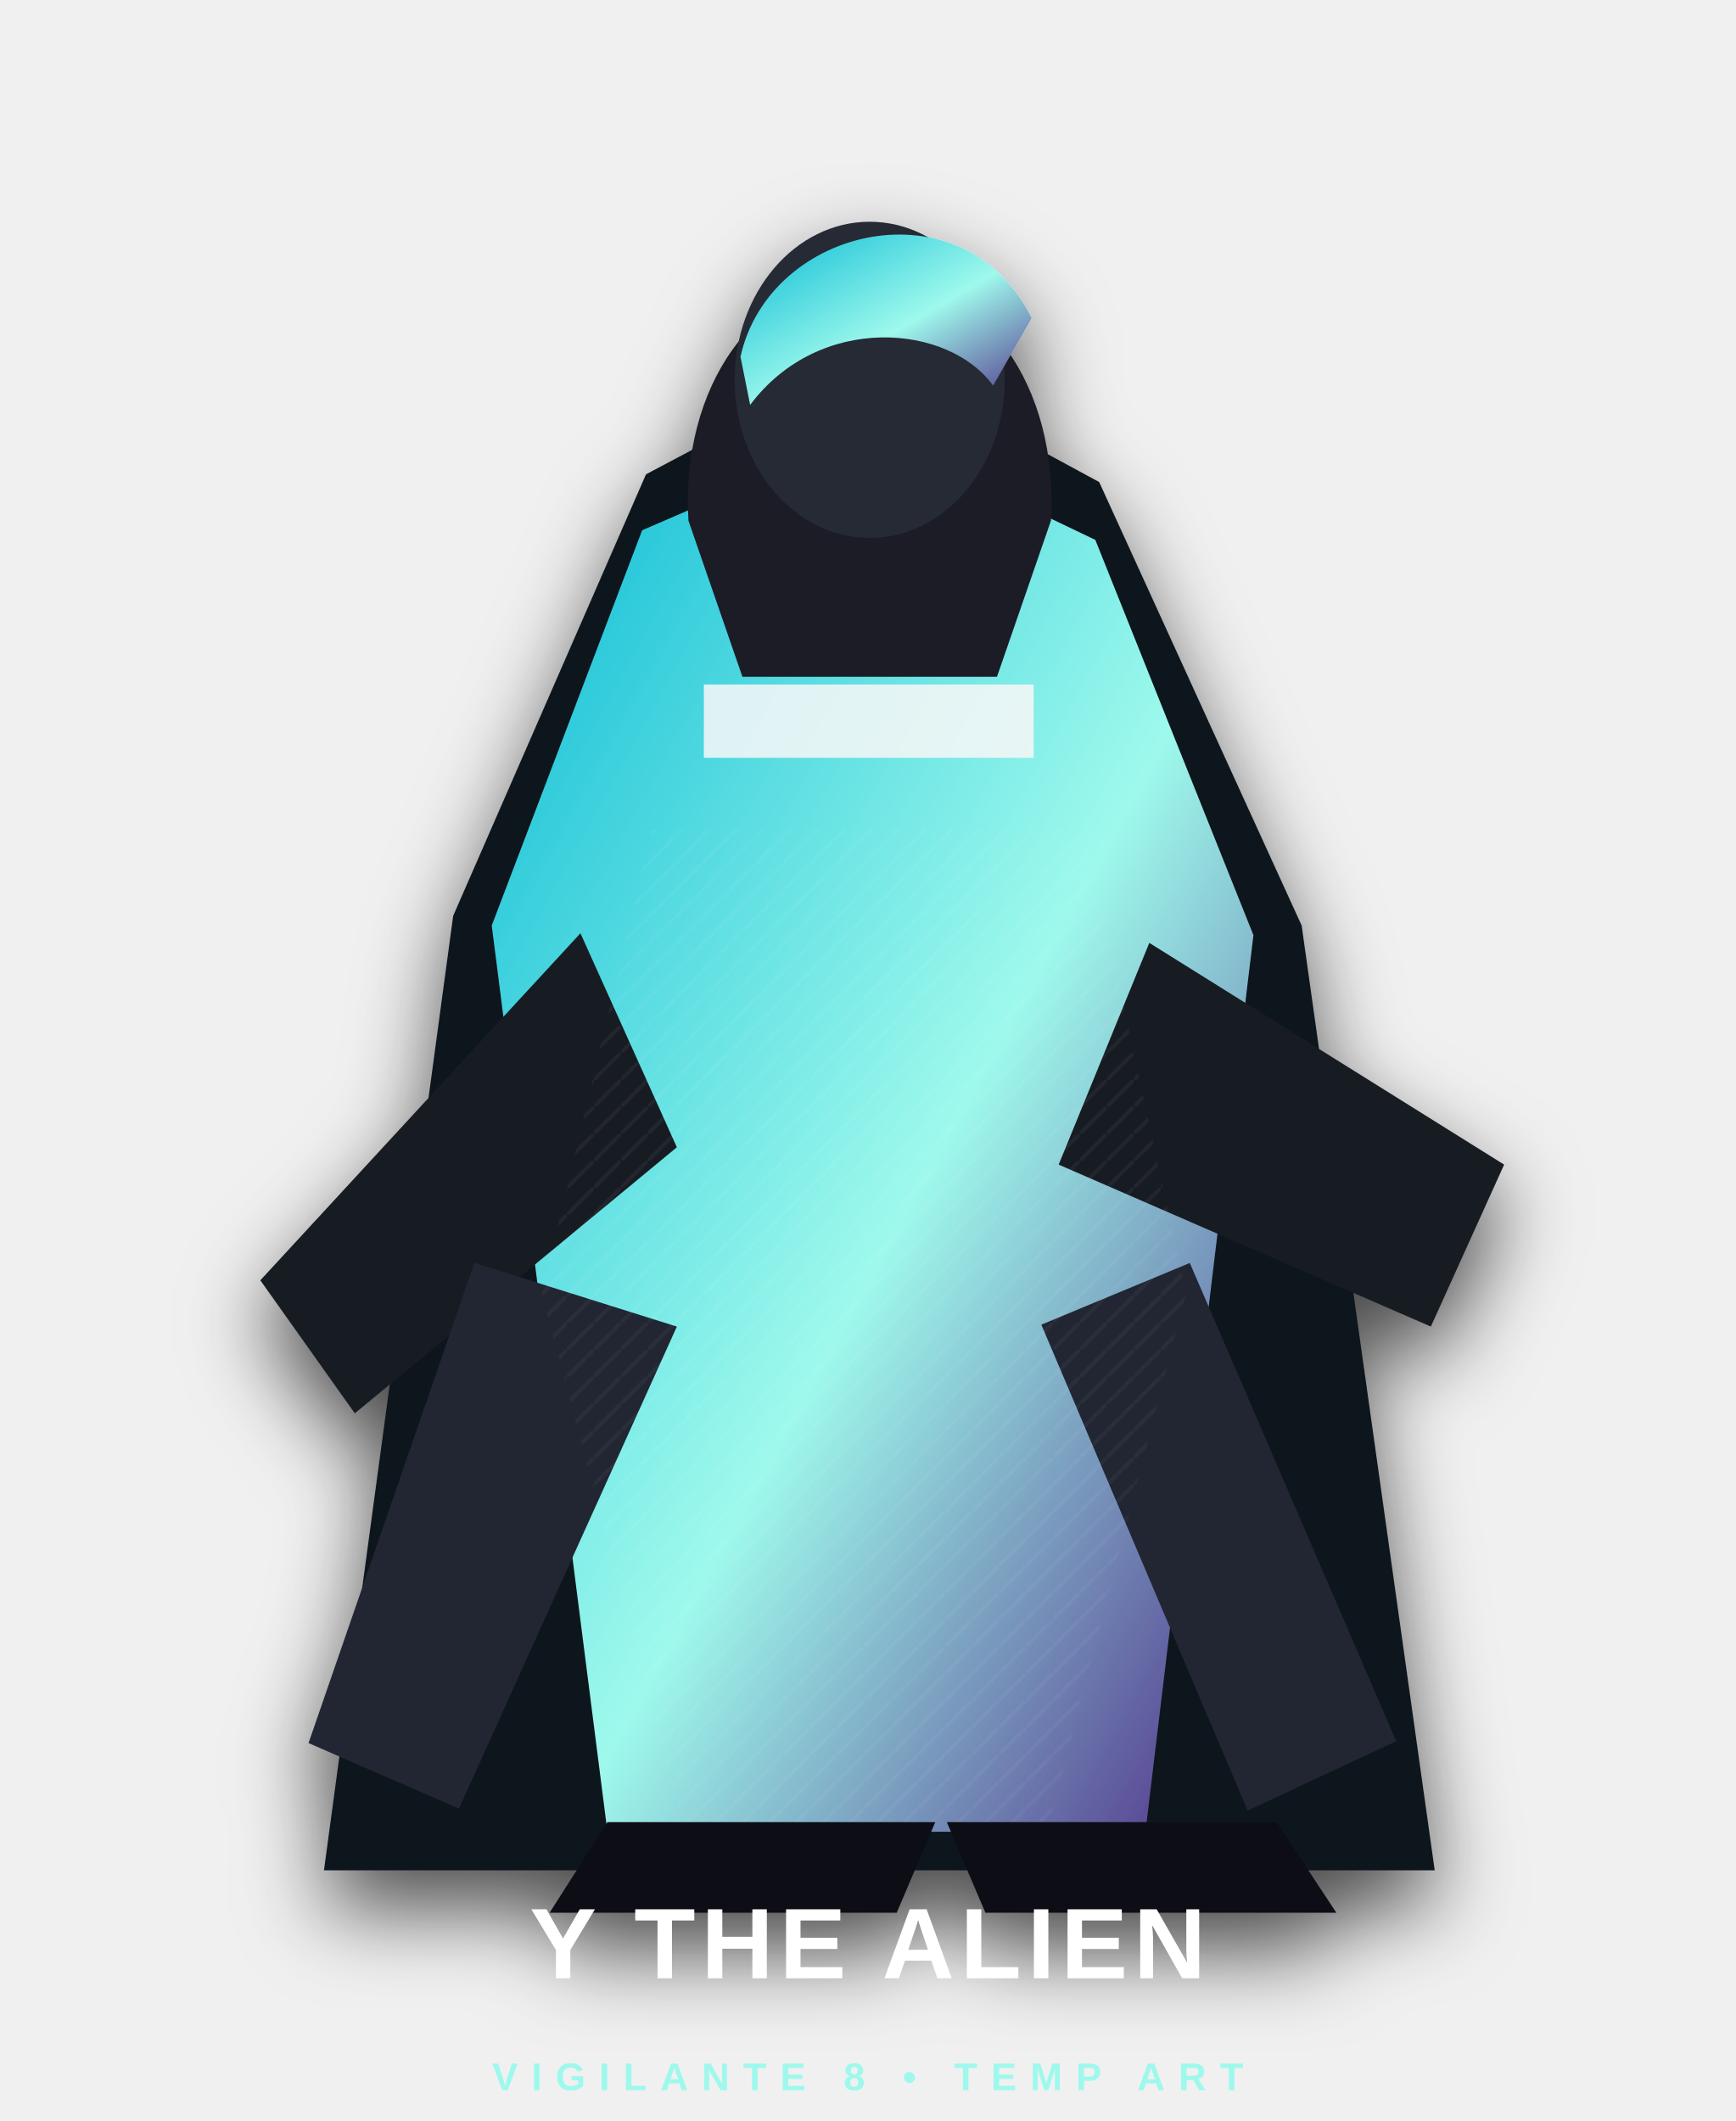
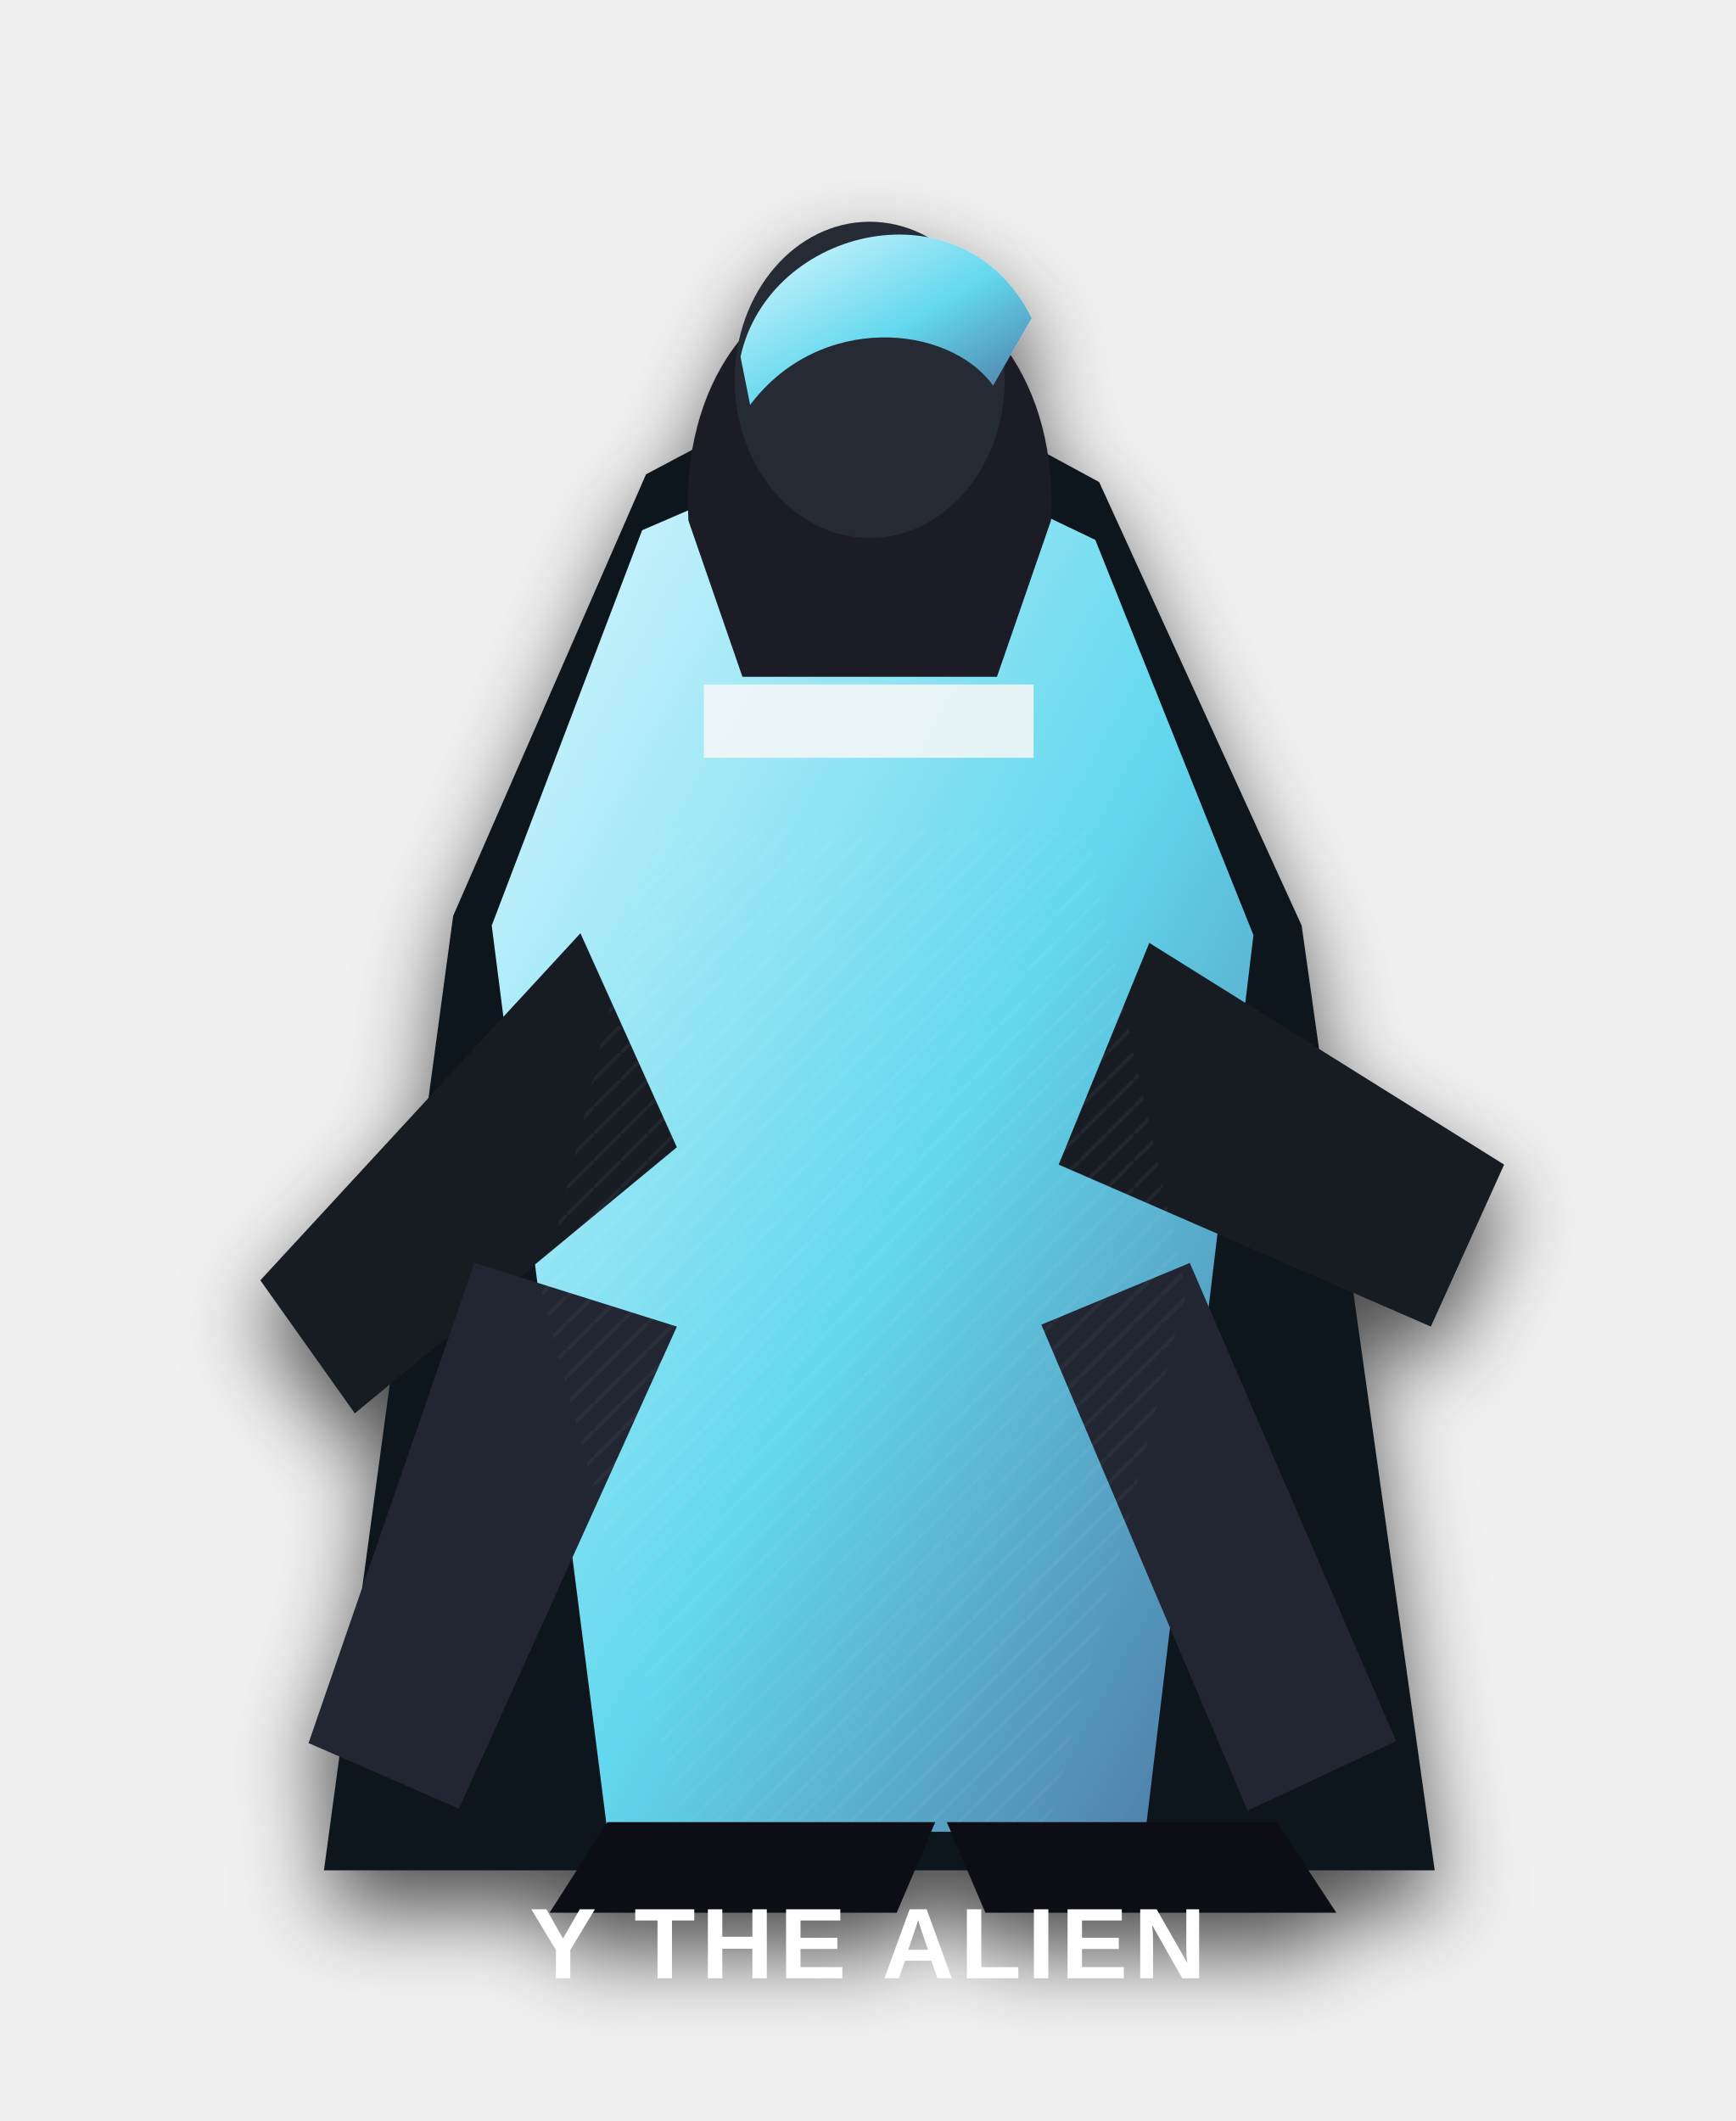
<svg xmlns="http://www.w3.org/2000/svg" viewBox="0 0 900 1100">
  <defs>
    <linearGradient id="g" x1="0" y1="0" x2="1" y2="1">
-       <stop stop-color="#07bad5" />
-       <stop offset=".55" stop-color="#9ef9ec" />
-       <stop offset="1" stop-color="#4e2d88" />
+       <stop stop-color="#dff8ff" />
+       <stop offset=".55" stop-color="#63d8ee" />
+       <stop offset="1" stop-color="#4c73a0" />
    </linearGradient>
    <filter id="shadow" x="-30%" y="-30%" width="160%" height="160%">
      <feDropShadow dx="0" dy="20" stdDeviation="22" flood-color="#000" flood-opacity=".68" />
    </filter>
    <pattern id="scan" width="14" height="14" patternUnits="userSpaceOnUse">
      <path d="M0 14L14 0" stroke="#fff" stroke-opacity=".09" stroke-width="2" />
    </pattern>
  </defs>
  <g filter="url(#shadow)">
    <path d="M168 970L235 475 335 246 450 185 570 250 675 480 744 970Z" fill="#11141b" />
    <path d="M255 480L333 275 451 224 568 280 650 485 594 950H315Z" fill="url(#g)" />
    <path d="M357 270c-4-69 34-126 94-126s98 57 94 126l-28 81H385Z" fill="#1b1e26" />
    <ellipse cx="451" cy="197" rx="70" ry="82" fill="#262a35" />
    <path d="M384 185c15-68 116-91 151-20l-20 35c-23-32-90-38-126 10Z" fill="url(#g)" />
    <path d="M301 484L135 664 184 733 351 595Z" fill="#191c24" />
    <path d="M596 489L780 604 742 688 549 604Z" fill="#191c24" />
    <path d="M246 655L160 904 238 938 351 688Z" fill="#222733" />
    <path d="M617 655L724 903 647 939 540 687Z" fill="#222733" />
    <path d="M365 355h171v38H365z" fill="#f7f7f7" opacity=".86" />
    <path d="M338 430h225l52 241-72 279H355l-74-279Z" fill="url(#scan)" opacity=".42" />
    <path d="M315 945h170l-20 47H285zM491 945h171l31 47H511z" fill="#0b0d12" />
  </g>
  <text x="450" y="1026" text-anchor="middle" fill="#fff" font-family="Arial Black,Arial" font-size="52" font-weight="900" letter-spacing="3">Y THE ALIEN</text>
-   <text x="450" y="1084" text-anchor="middle" fill="#9ef9ec" font-family="Arial, sans-serif" font-size="20" font-weight="800" letter-spacing="7">VIGILANTE 8 • TEMP ART</text>
</svg>
